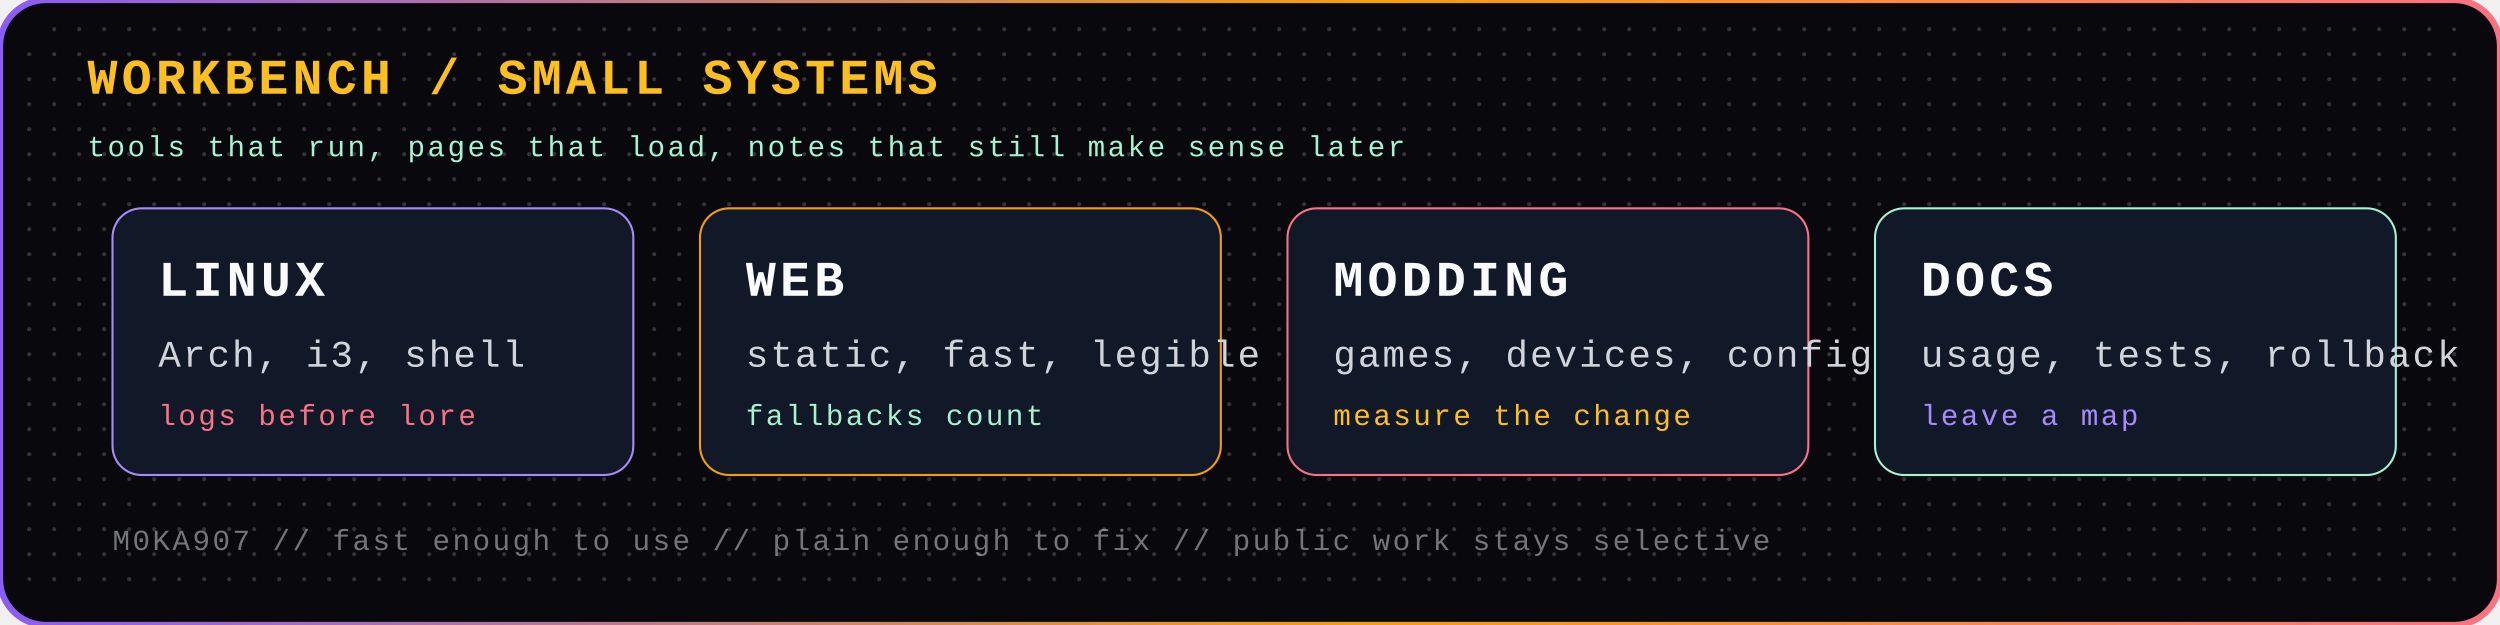
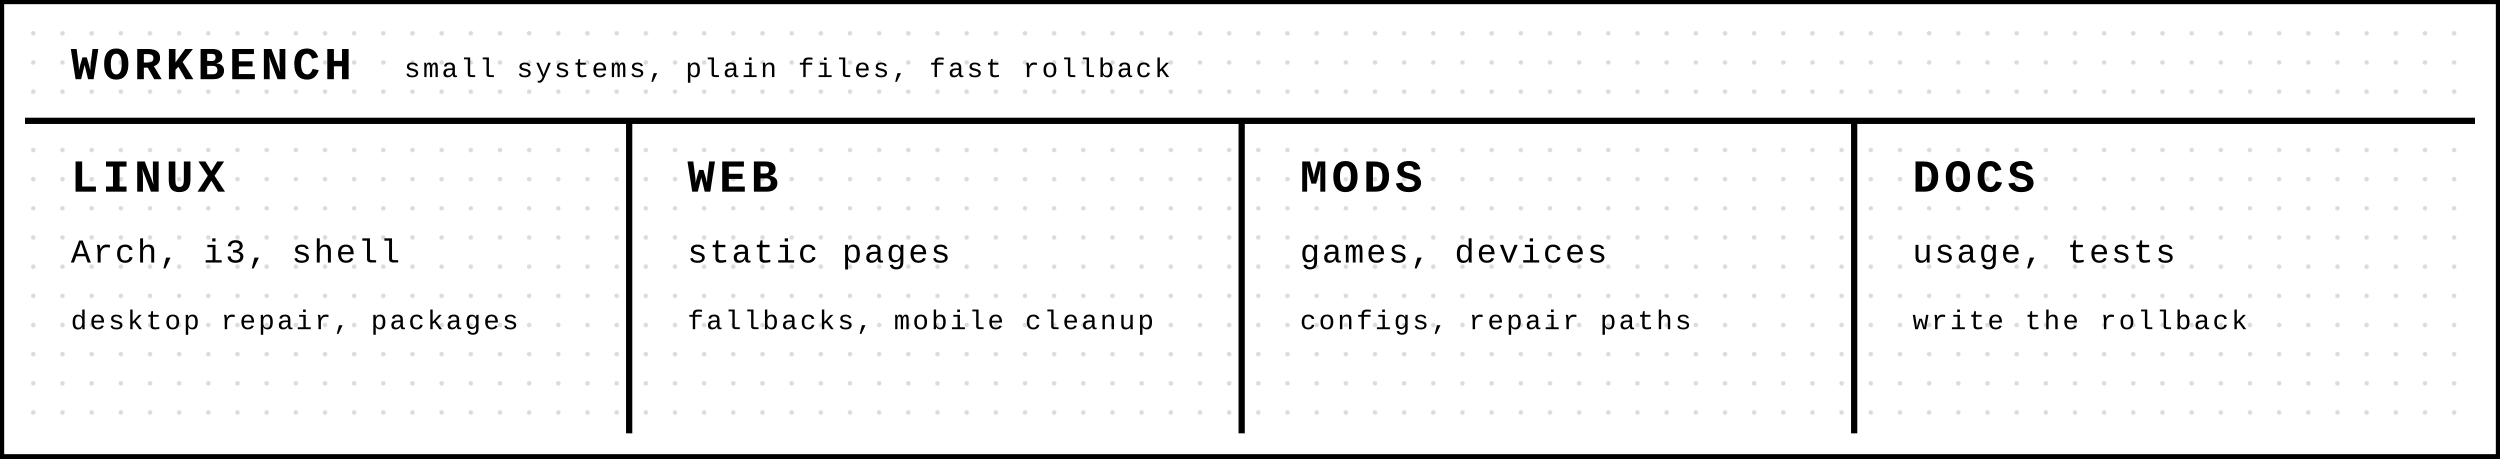
- <svg xmlns="http://www.w3.org/2000/svg" width="1200" height="300" viewBox="0 0 1200 300" role="img" aria-labelledby="title desc">
+ <svg xmlns="http://www.w3.org/2000/svg" width="1200" height="220" viewBox="0 0 1200 220" role="img" aria-labelledby="title desc">
  <defs>
-     <linearGradient id="rim" x1="0" x2="1">
-       <stop offset="0" stop-color="#8b5cf6" />
-       <stop offset="0.55" stop-color="#f59e0b" />
-       <stop offset="1" stop-color="#fb7185" />
-     </linearGradient>
-     <pattern id="dots" width="12" height="12" patternUnits="userSpaceOnUse">
-       <circle cx="2" cy="2" r="1" fill="#f8fafc" opacity="0.18" />
+     <pattern id="dots" width="14" height="14" patternUnits="userSpaceOnUse">
+       <circle cx="2" cy="2" r="1.1" fill="#000" opacity="0.14" />
    </pattern>
    <style>
      .mono{font-family:ui-monospace,SFMono-Regular,Menlo,Consolas,Liberation Mono,monospace}
-       .h{font-size:24px;font-weight:900;letter-spacing:2px}
-       .b{font-size:18px;letter-spacing:1px}
-       .s{font-size:14px;letter-spacing:1.2px}
+       .h{font-size:22px;font-weight:900;letter-spacing:2px}
+       .b{font-size:16px;letter-spacing:1px}
+       .s{font-size:13px;letter-spacing:1.2px}
    </style>
  </defs>
-   <rect width="1200" height="300" rx="22" fill="#08080d" stroke="url(#rim)" stroke-width="3" />
-   <rect x="12" y="12" width="1176" height="276" rx="16" fill="url(#dots)" />
-   <g transform="translate(42 45)">
-     <text class="mono h" fill="#fbbf24" x="0" y="0">WORKBENCH / SMALL SYSTEMS</text>
-     <text class="mono s" fill="#a7f3d0" x="0" y="30">tools that run, pages that load, notes that still make sense later</text>
+   <rect width="1200" height="220" fill="#fff" stroke="#000" stroke-width="4" />
+   <rect x="12" y="12" width="1176" height="196" fill="url(#dots)" />
+   <path d="M12 58H1188M302 58V208M596 58V208M890 58V208" stroke="#000" stroke-width="3" />
+   <text class="mono h" fill="#000" x="34" y="38">WORKBENCH</text>
+   <text class="mono s" fill="#000" x="194" y="37">small systems, plain files, fast rollback</text>
+   <g transform="translate(34 92)">
+     <text class="mono h" fill="#000" x="0" y="0">LINUX</text>
+     <text class="mono b" fill="#000" x="0" y="34">Arch, i3, shell</text>
+     <text class="mono s" fill="#000" x="0" y="66">desktop repair, packages</text>
  </g>
-   <g transform="translate(54 100)">
-     <rect width="250" height="128" rx="14" fill="#111827" stroke="#a78bfa" />
-     <text class="mono h" fill="#f8fafc" x="22" y="42">LINUX</text>
-     <text class="mono b" fill="#d1d5db" x="22" y="76">Arch, i3, shell</text>
-     <text class="mono s" fill="#fb7185" x="22" y="104">logs before lore</text>
+   <g transform="translate(330 92)">
+     <text class="mono h" fill="#000" x="0" y="0">WEB</text>
+     <text class="mono b" fill="#000" x="0" y="34">static pages</text>
+     <text class="mono s" fill="#000" x="0" y="66">fallbacks, mobile cleanup</text>
  </g>
-   <g transform="translate(336 100)">
-     <rect width="250" height="128" rx="14" fill="#111827" stroke="#f59e0b" />
-     <text class="mono h" fill="#f8fafc" x="22" y="42">WEB</text>
-     <text class="mono b" fill="#d1d5db" x="22" y="76">static, fast, legible</text>
-     <text class="mono s" fill="#a7f3d0" x="22" y="104">fallbacks count</text>
+   <g transform="translate(624 92)">
+     <text class="mono h" fill="#000" x="0" y="0">MODS</text>
+     <text class="mono b" fill="#000" x="0" y="34">games, devices</text>
+     <text class="mono s" fill="#000" x="0" y="66">configs, repair paths</text>
  </g>
-   <g transform="translate(618 100)">
-     <rect width="250" height="128" rx="14" fill="#111827" stroke="#fb7185" />
-     <text class="mono h" fill="#f8fafc" x="22" y="42">MODDING</text>
-     <text class="mono b" fill="#d1d5db" x="22" y="76">games, devices, configs</text>
-     <text class="mono s" fill="#fbbf24" x="22" y="104">measure the change</text>
+   <g transform="translate(918 92)">
+     <text class="mono h" fill="#000" x="0" y="0">DOCS</text>
+     <text class="mono b" fill="#000" x="0" y="34">usage, tests</text>
+     <text class="mono s" fill="#000" x="0" y="66">write the rollback</text>
  </g>
-   <g transform="translate(900 100)">
-     <rect width="250" height="128" rx="14" fill="#111827" stroke="#a7f3d0" />
-     <text class="mono h" fill="#f8fafc" x="22" y="42">DOCS</text>
-     <text class="mono b" fill="#d1d5db" x="22" y="76">usage, tests, rollback</text>
-     <text class="mono s" fill="#a78bfa" x="22" y="104">leave a map</text>
-   </g>
-   <text class="mono s" fill="#f8fafc" opacity="0.45" x="54" y="264">M0KA907 // fast enough to use // plain enough to fix // public work stays selective</text>
</svg>
